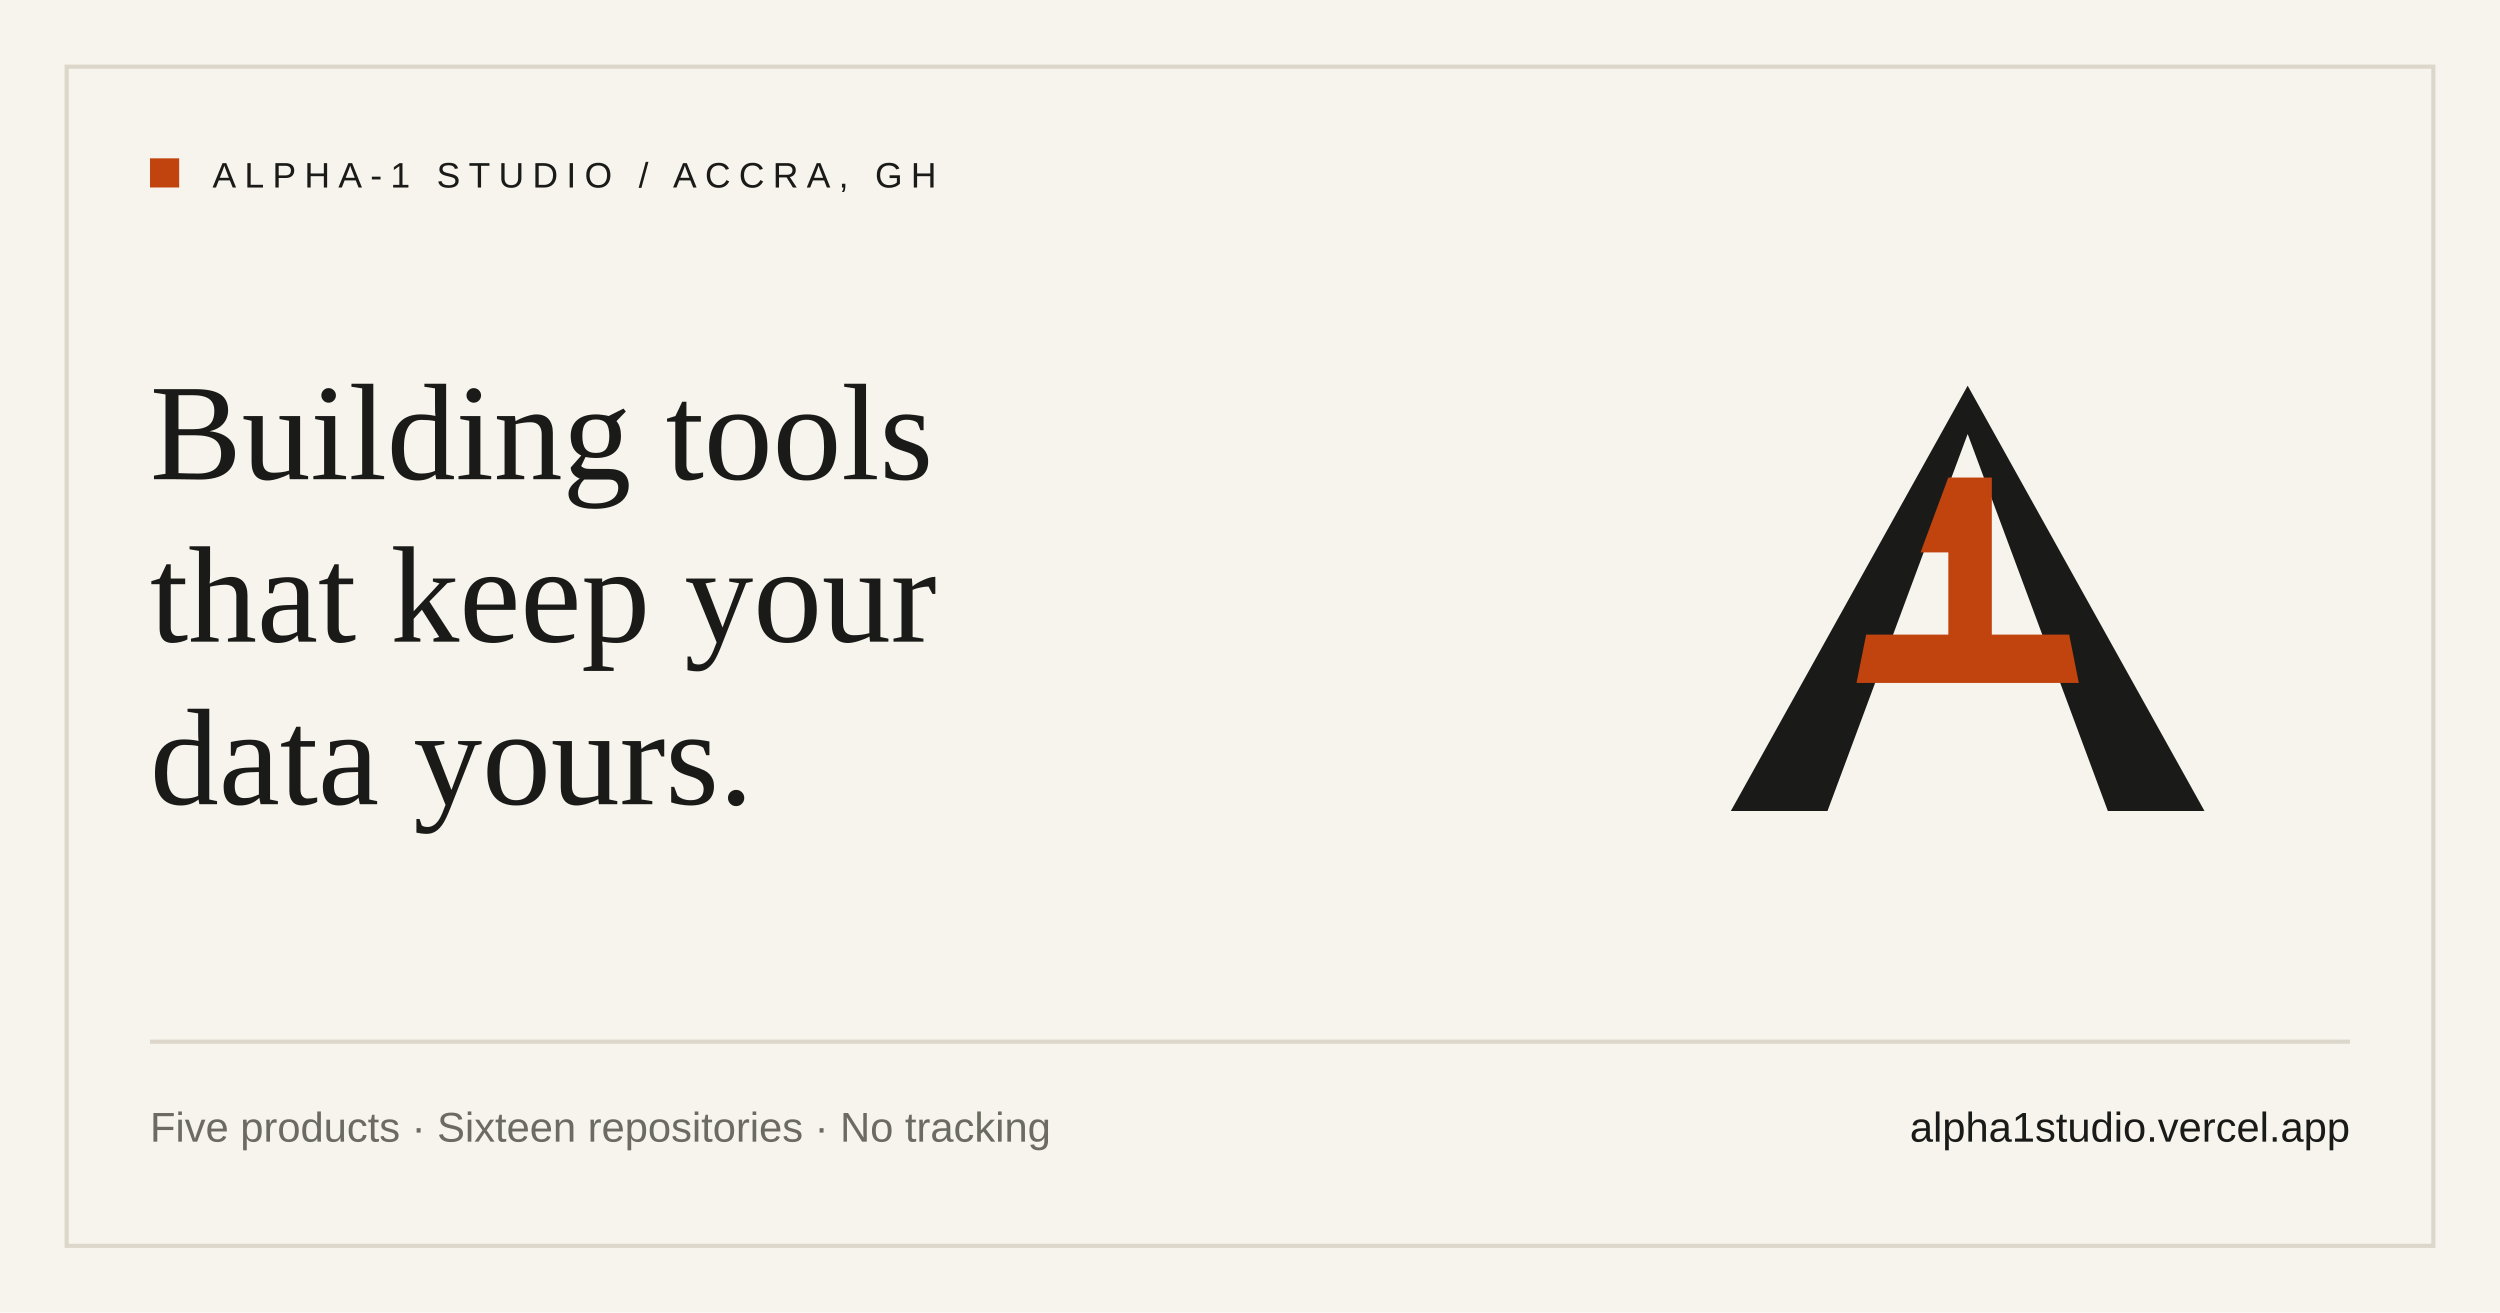
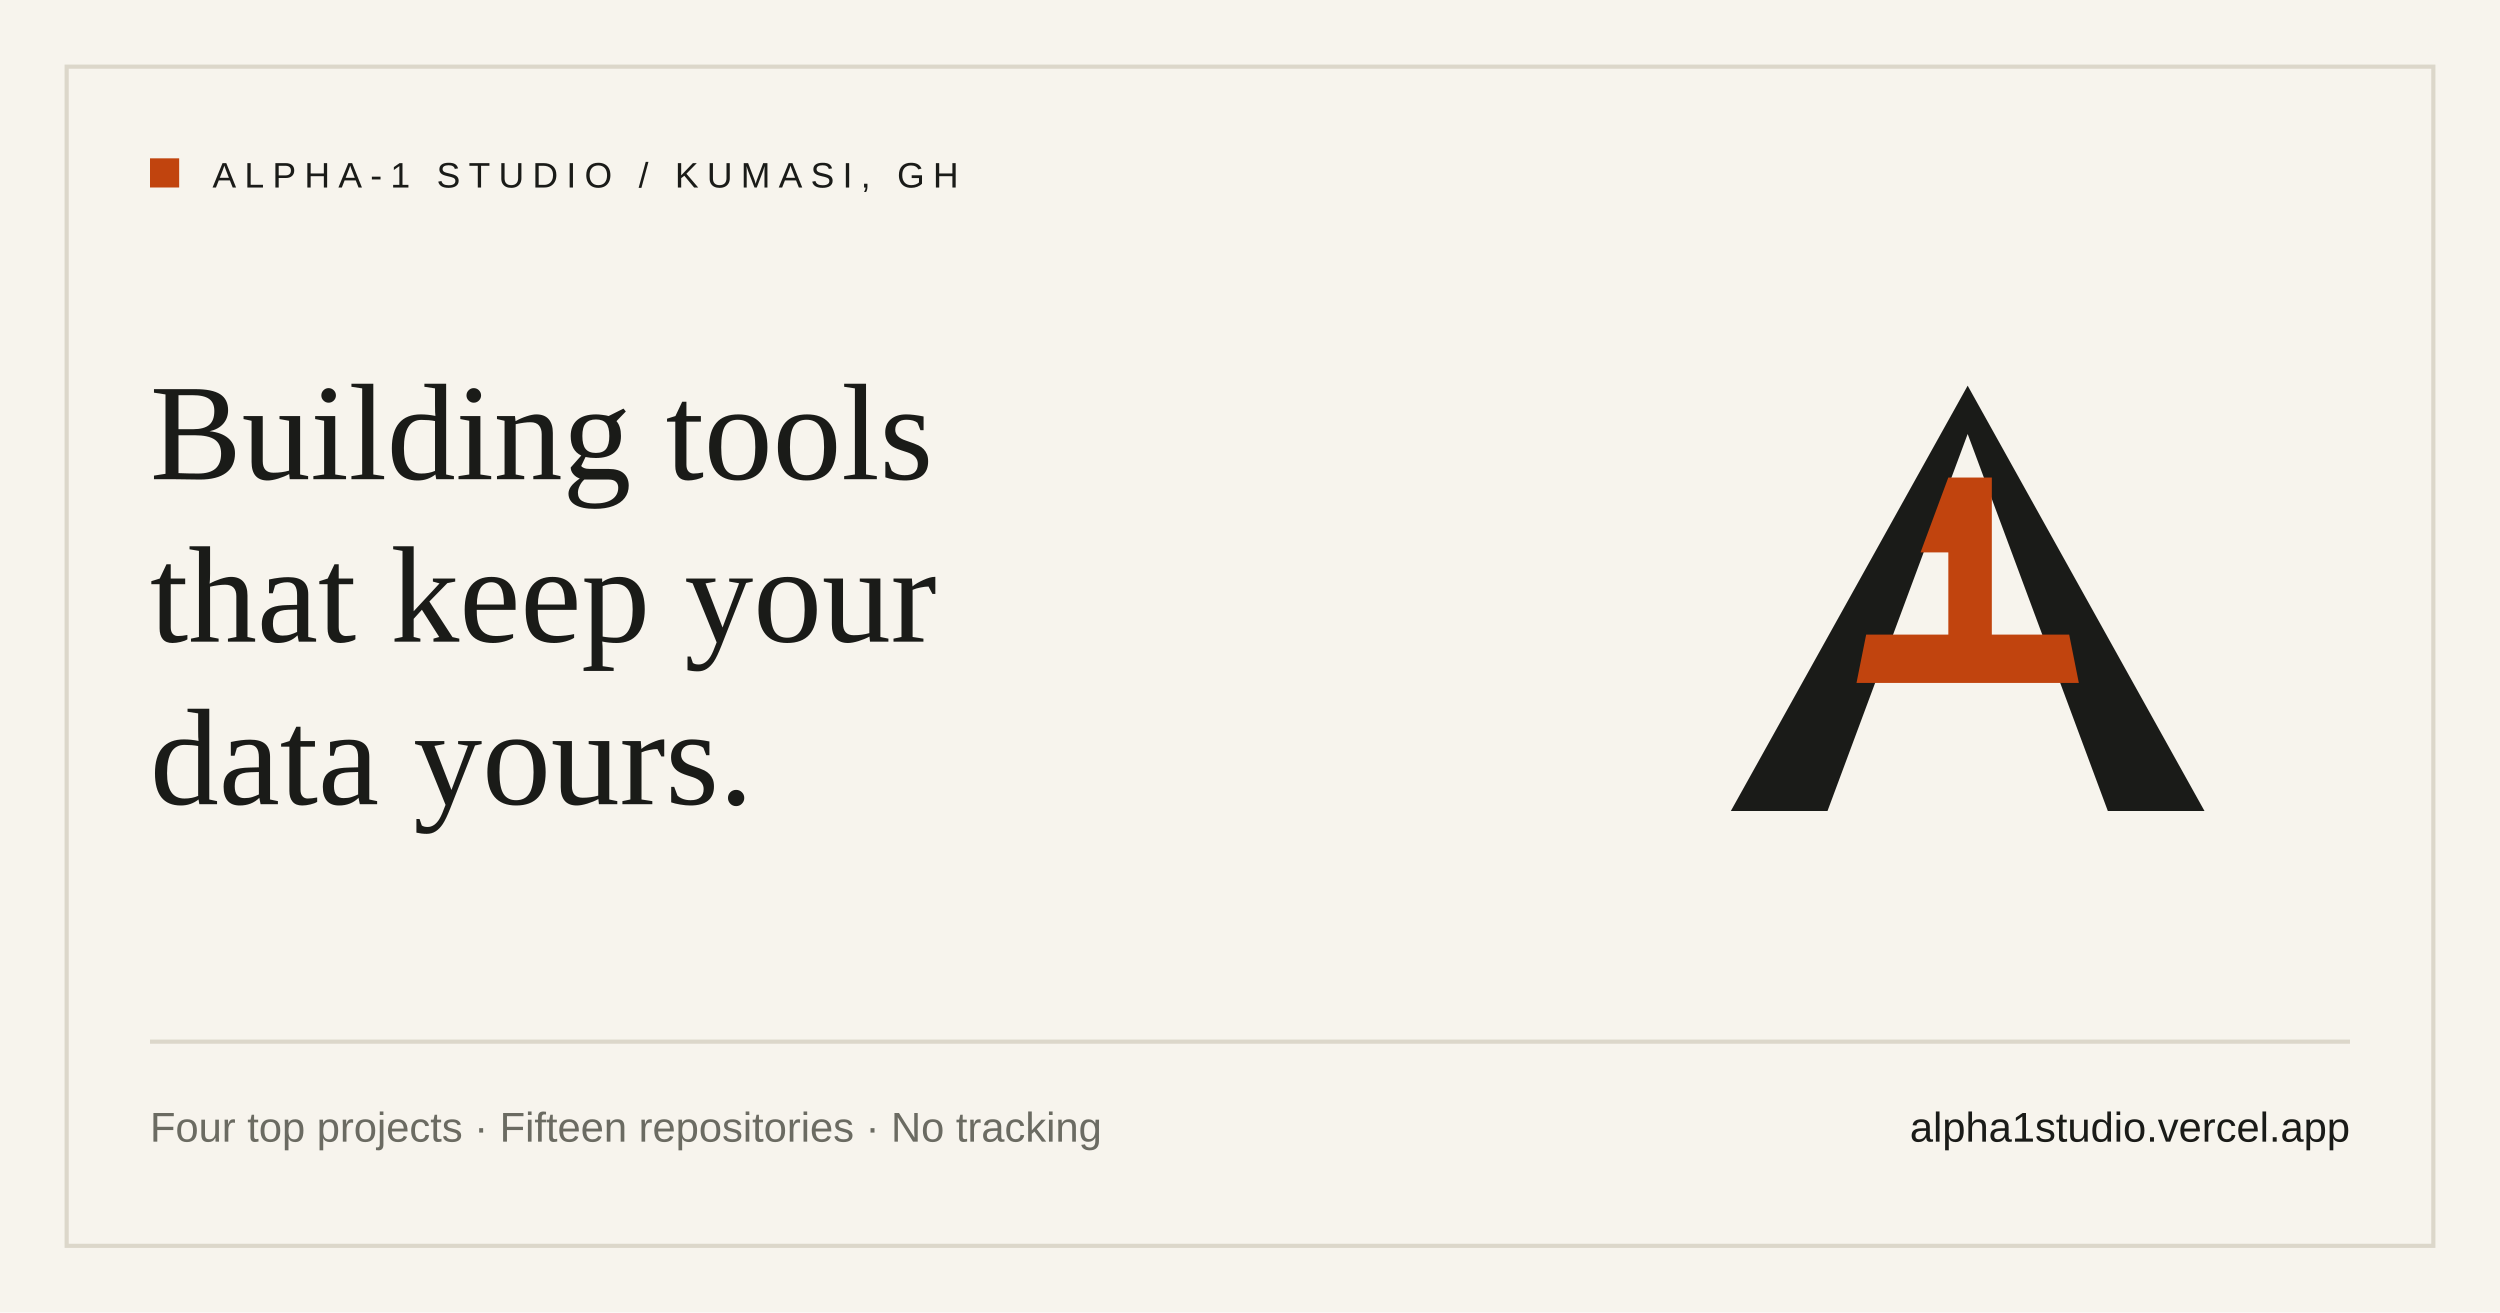
<svg xmlns="http://www.w3.org/2000/svg" width="1200" height="630" viewBox="0 0 1200 630" role="img" aria-label="Alpha-1 Studio">
  <rect width="1200" height="630" fill="#F7F4ED" />
  <rect x="32" y="32" width="1136" height="566" fill="none" stroke="#DCD7CA" stroke-width="2" />
  <rect x="72" y="76" width="14" height="14" fill="#C1440E" />
-   <text x="102" y="90" font-family="Arial,Helvetica,sans-serif" font-size="17" letter-spacing="4" fill="#1A1B18">ALPHA-1 STUDIO / ACCRA, GH</text>
+   <text x="102" y="90" font-family="Arial,Helvetica,sans-serif" font-size="17" letter-spacing="4" fill="#1A1B18">ALPHA-1 STUDIO / KUMASI, GH</text>
  <text x="72" y="230" font-family="Georgia,Times New Roman,serif" font-size="66" fill="#1A1B18">Building tools</text>
  <text x="72" y="308" font-family="Georgia,Times New Roman,serif" font-size="66" fill="#1A1B18">that keep your</text>
  <text x="72" y="386" font-family="Georgia,Times New Roman,serif" font-size="66" fill="#1A1B18">data yours.</text>
  <g transform="translate(796 148) scale(0.58)">
    <path d="M256 64 L452 416 L372 416 L256 104 L140 416 L60 416 Z" fill="#1A1B18" />
    <path d="M240 140 L276 140 L276 270 L340 270 L348 310 L164 310 L172 270 L240 270 L240 202 L217 202 Z" fill="#C1440E" />
  </g>
  <path d="M72 500 H1128" stroke="#DCD7CA" stroke-width="2" />
-   <text x="72" y="548" font-family="Arial,Helvetica,sans-serif" font-size="20" fill="#6B6B62">Five products · Sixteen repositories · No tracking</text>
+   <text x="72" y="548" font-family="Arial,Helvetica,sans-serif" font-size="20" fill="#6B6B62">Four top projects · Fifteen repositories · No tracking</text>
  <text x="1128" y="548" text-anchor="end" font-family="Arial,Helvetica,sans-serif" font-size="20" fill="#1A1B18">alpha1studio.vercel.app</text>
</svg>
